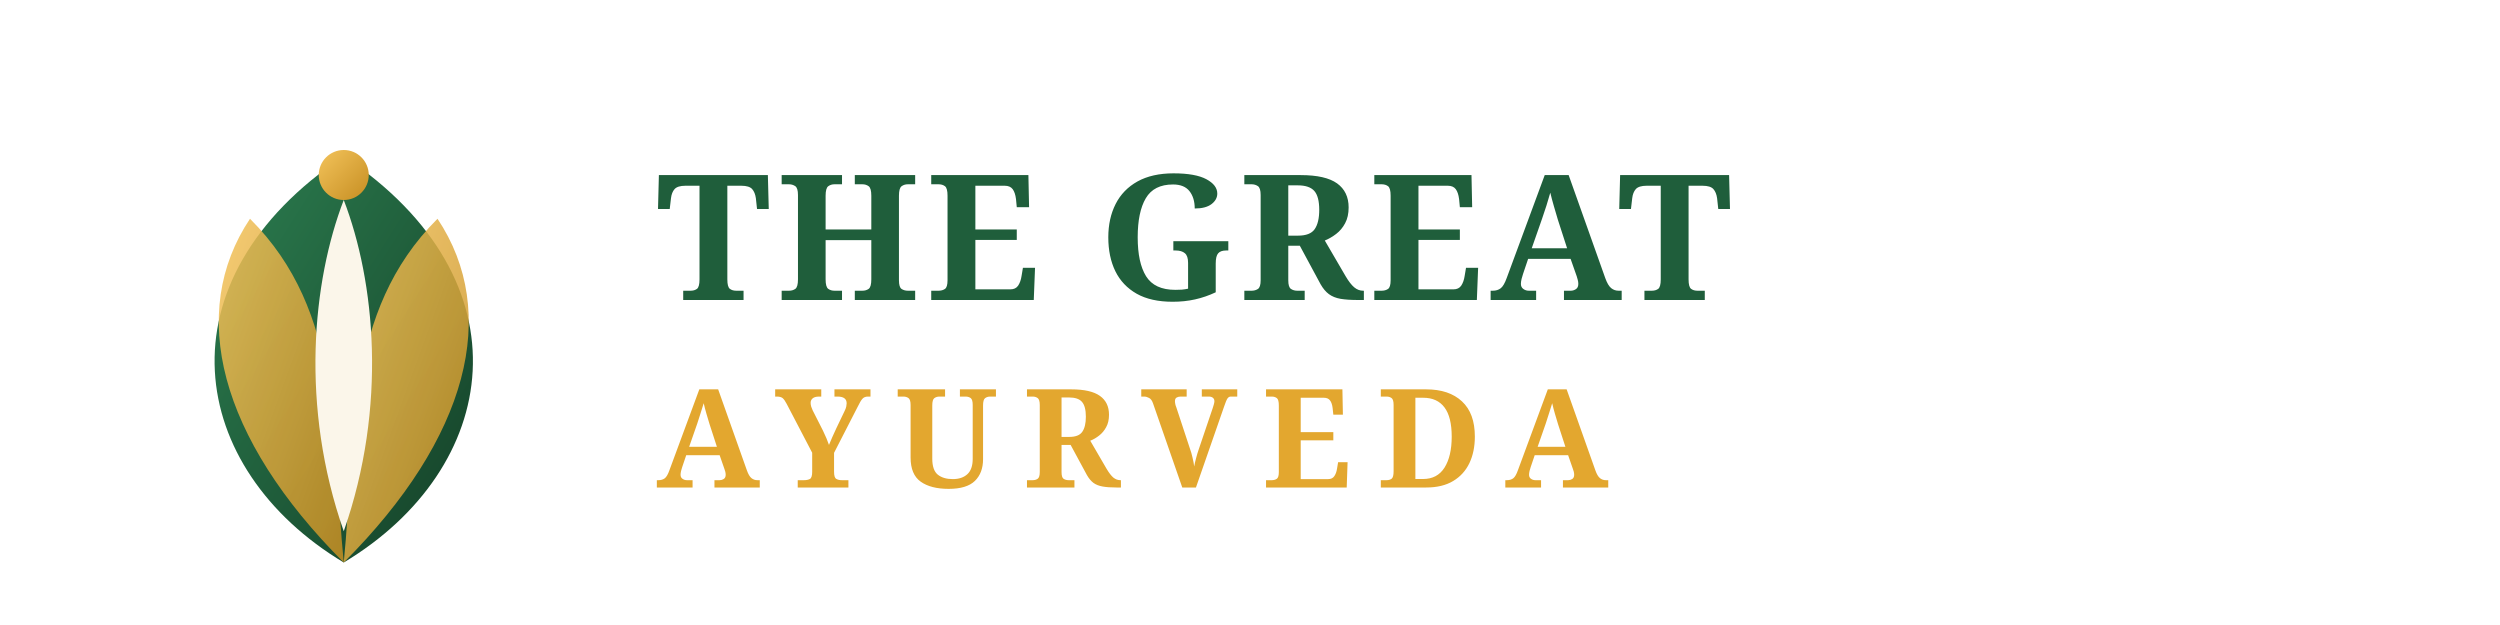
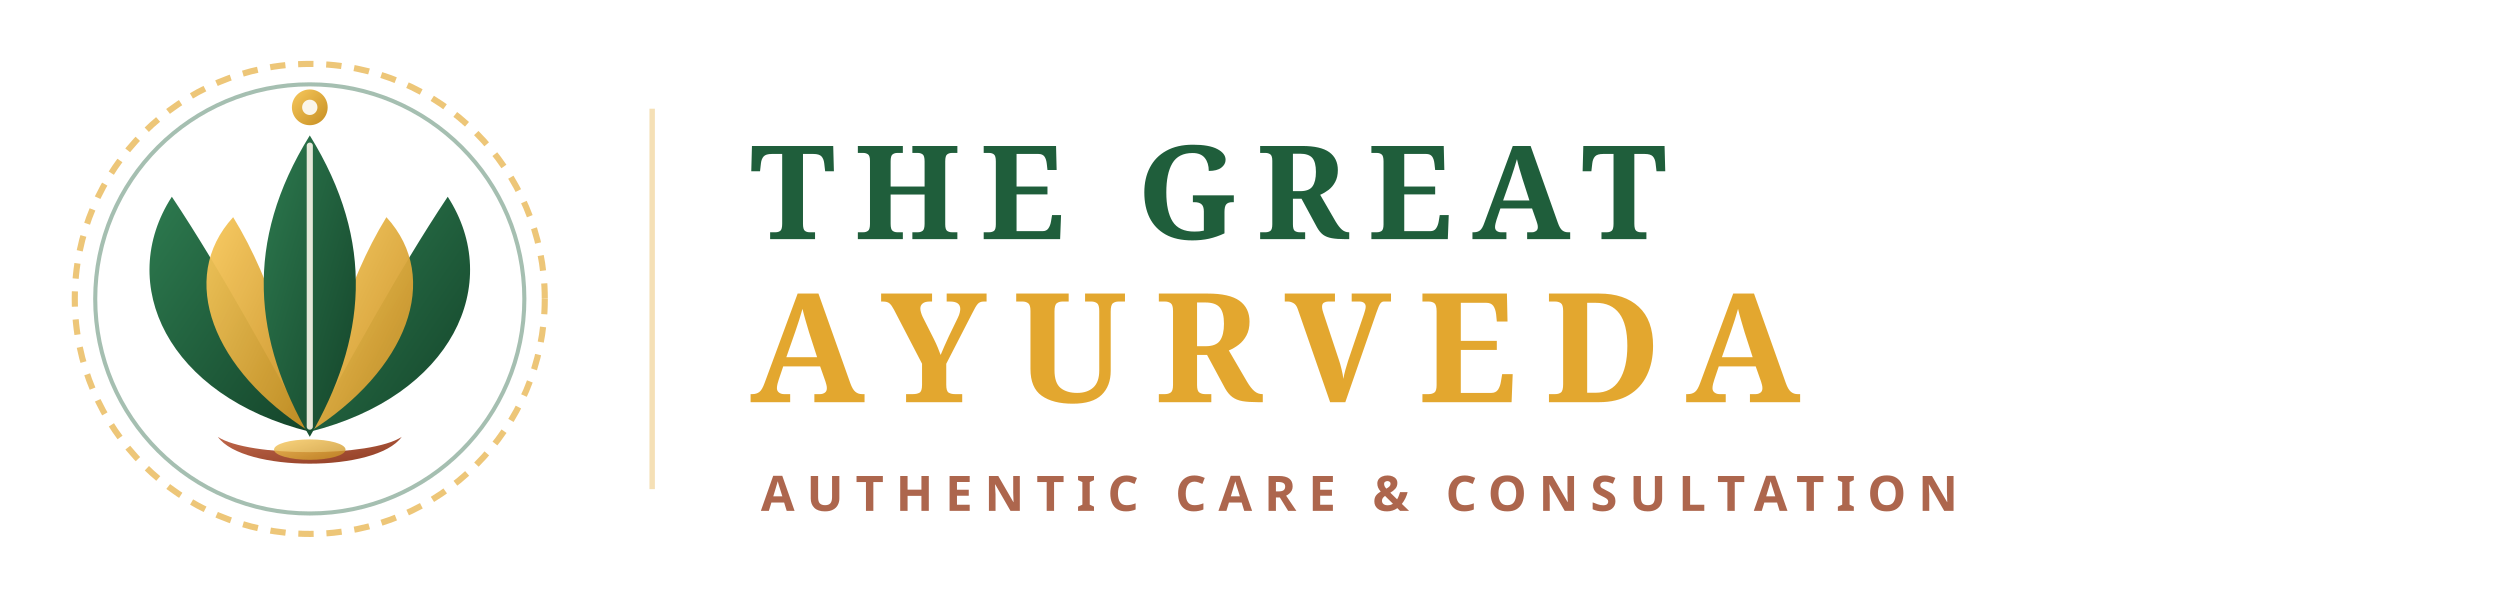
- <svg xmlns="http://www.w3.org/2000/svg" viewBox="0 0 400 100" width="400" height="100">
+ <svg xmlns="http://www.w3.org/2000/svg" viewBox="0 0 460 110" width="460" height="110">
  <defs>
-     <linearGradient id="leafGrad" x1="0%" y1="0%" x2="100%" y2="100%">
-       <stop offset="0%" stop-color="#2C7E50" />
-       <stop offset="100%" stop-color="#143F27" />
+     <linearGradient id="forestGradF" x1="0%" y1="0%" x2="100%" y2="100%">
+       <stop offset="0%" stop-color="#2D7A4F" />
+       <stop offset="100%" stop-color="#14442A" />
    </linearGradient>
-     <linearGradient id="goldGrad" x1="0%" y1="0%" x2="100%" y2="100%">
-       <stop offset="0%" stop-color="#F3C35B" />
+     <linearGradient id="goldGradF" x1="0%" y1="0%" x2="100%" y2="100%">
+       <stop offset="0%" stop-color="#F7C85C" />
      <stop offset="100%" stop-color="#C68E22" />
    </linearGradient>
+     <linearGradient id="clayGradF" x1="0%" y1="0%" x2="100%" y2="100%">
+       <stop offset="0%" stop-color="#C0674B" />
+       <stop offset="100%" stop-color="#8E3C23" />
+     </linearGradient>
  </defs>
-   <g transform="translate(15, 10)">
-     <path d="M 40,80 C 15,65 10,35 40,15 C 70,35 65,65 40,80 Z" fill="url(#leafGrad)" />
-     <path d="M 40,80 C 20,60 15,40 25,25 C 40,40 38,60 40,80 Z" fill="url(#goldGrad)" opacity="0.85" />
-     <path d="M 40,80 C 60,60 65,40 55,25 C 40,40 42,60 40,80 Z" fill="url(#goldGrad)" opacity="0.85" />
-     <path d="M 40,75 C 33,55 35,35 40,22 C 45,35 47,55 40,75 Z" fill="#FBF6EA" />
-     <circle cx="40" cy="18" r="4" fill="url(#goldGrad)" />
+   <g transform="translate(10, 8) scale(0.94)">
+     <circle cx="50" cy="50" r="46" fill="none" stroke="#E3A72F" stroke-width="1.2" stroke-dasharray="3,2.5" opacity="0.65" />
+     <circle cx="50" cy="50" r="42" fill="none" stroke="#1F5E3B" stroke-width="0.8" opacity="0.4" />
+     <path d="M 32,77 C 37,84 63,84 68,77 C 62,81 38,81 32,77 Z" fill="url(#clayGradF)" />
+     <ellipse cx="50" cy="79.5" rx="7" ry="2" fill="url(#goldGradF)" opacity="0.8" />
+     <path d="M 50,76 C 22,69 12,47 23,30 C 33,45 42,62 50,76 Z" fill="url(#forestGradF)" />
+     <path d="M 50,76 C 78,69 88,47 77,30 C 67,45 58,62 50,76 Z" fill="url(#forestGradF)" />
+     <path d="M 50,76 C 31,64 24,46 35,34 C 43,47 47,63 50,76 Z" fill="url(#goldGradF)" opacity="0.95" />
+     <path d="M 50,76 C 69,64 76,46 65,34 C 57,47 53,63 50,76 Z" fill="url(#goldGradF)" opacity="0.95" />
+     <path d="M 50,77 C 39,58 37,39 50,18 C 63,39 61,58 50,77 Z" fill="url(#forestGradF)" />
+     <path d="M 50,75 C 50,56 50,37 50,20" stroke="#FBF6EA" stroke-width="1.2" stroke-linecap="round" fill="none" opacity="0.9" />
+     <circle cx="50" cy="12.5" r="3.5" fill="url(#goldGradF)" />
+     <circle cx="50" cy="12.5" r="1.5" fill="#FBF6EA" />
  </g>
-   <text x="105" y="48" font-family="Georgia, serif" font-size="28" font-weight="bold" fill="#1F5E3B" letter-spacing="1">THE GREAT</text>
-   <text x="105" y="78" font-family="Georgia, serif" font-size="22" font-weight="600" fill="#E3A72F" letter-spacing="4">AYURVEDA</text>
+   <line x1="120" y1="20" x2="120" y2="90" stroke="#E3A72F" stroke-width="1" opacity="0.35" />
+   <text x="138" y="44" font-family="'Cinzel', 'Playfair Display', Georgia, serif" font-size="24" font-weight="700" fill="#1F5E3B" letter-spacing="3.5">THE GREAT</text>
+   <text x="138" y="74" font-family="'Cinzel', 'Playfair Display', Georgia, serif" font-size="28" font-weight="800" fill="#E3A72F" letter-spacing="5">AYURVEDA</text>
+   <text x="140" y="94" font-family="'Plus Jakarta Sans', system-ui, sans-serif" font-size="9" font-weight="600" fill="#A4553A" letter-spacing="2.2" opacity="0.9">AUTHENTIC CARE &amp; CONSULTATION</text>
</svg>
